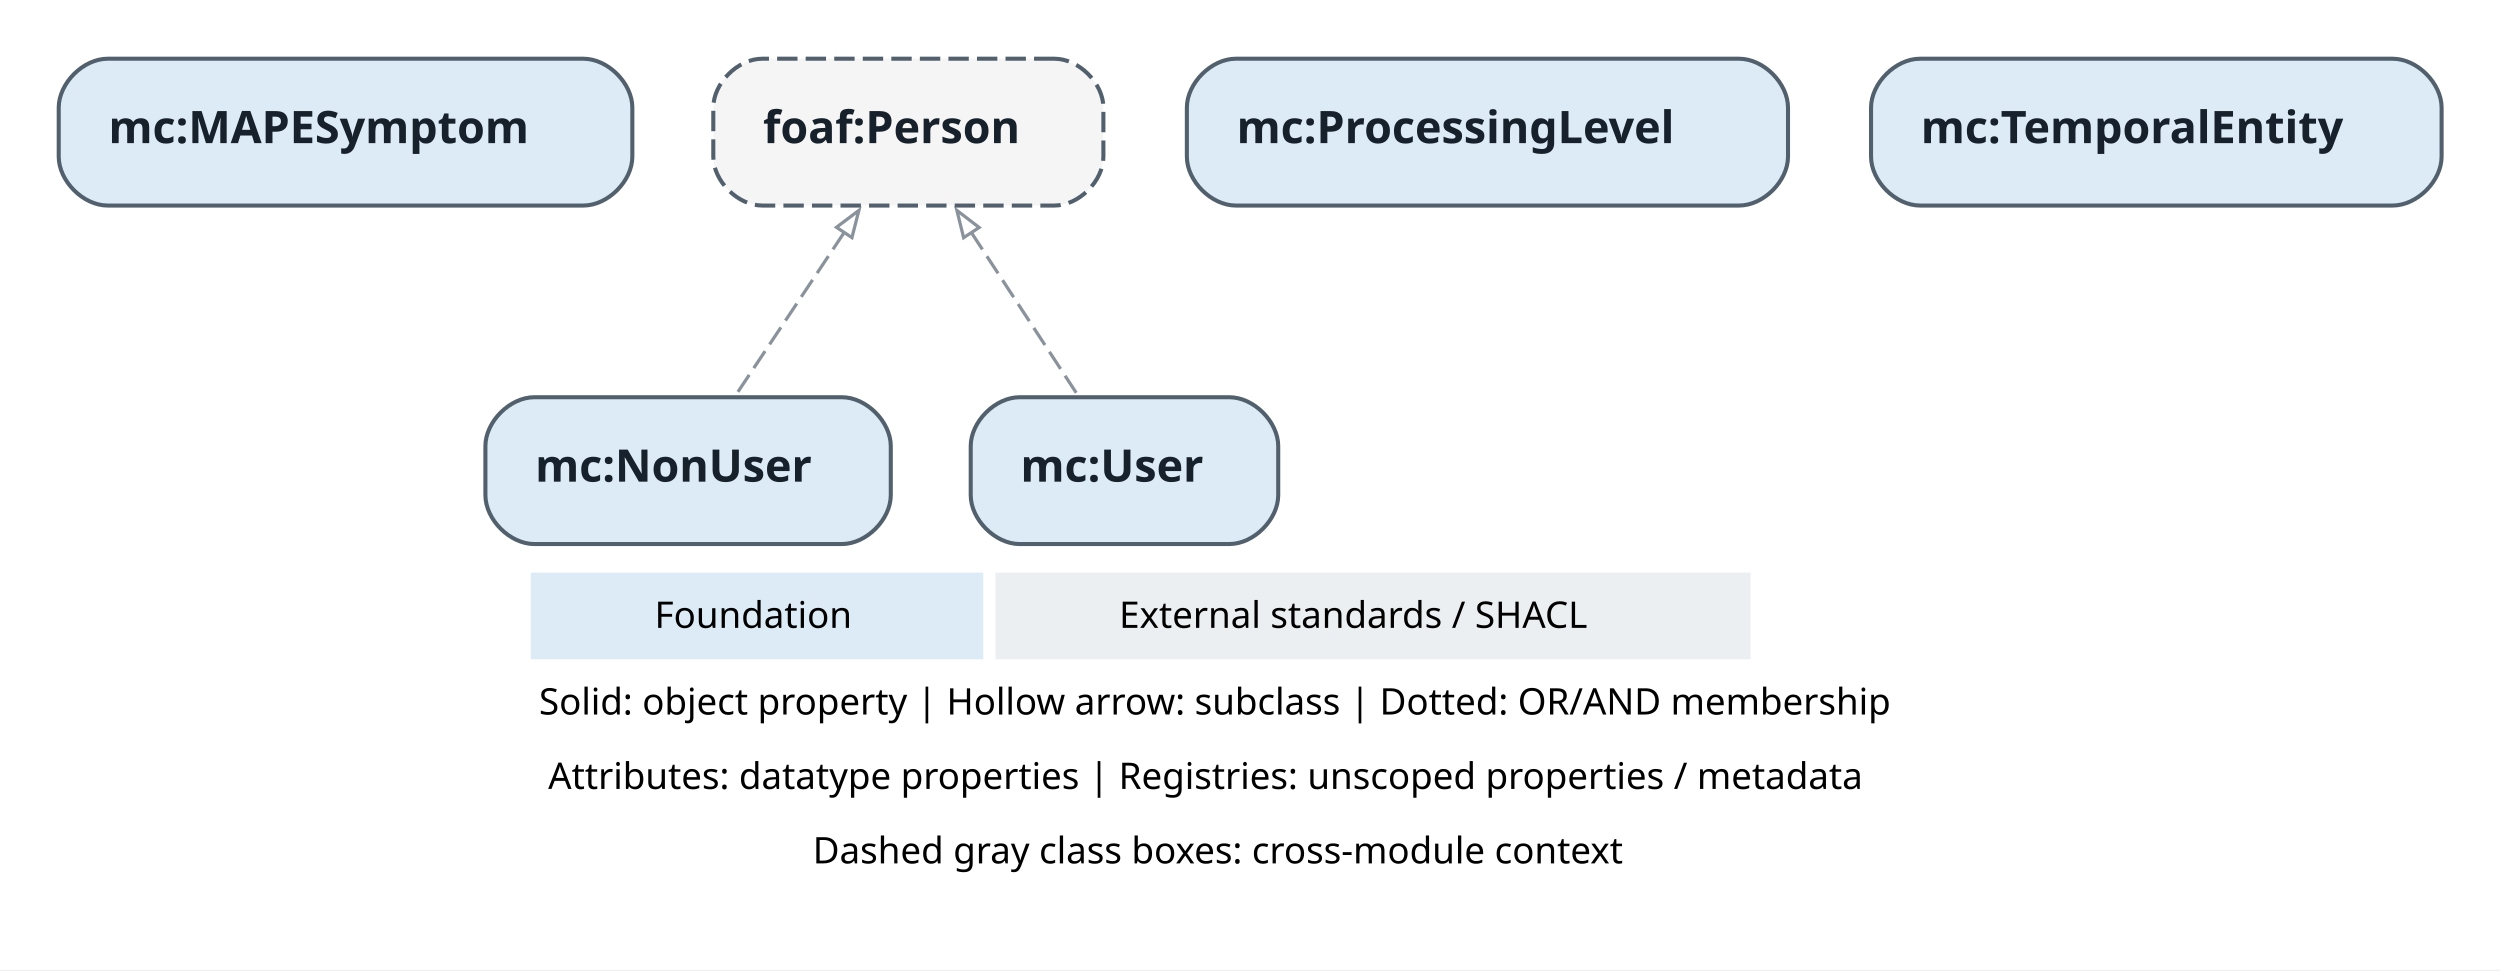
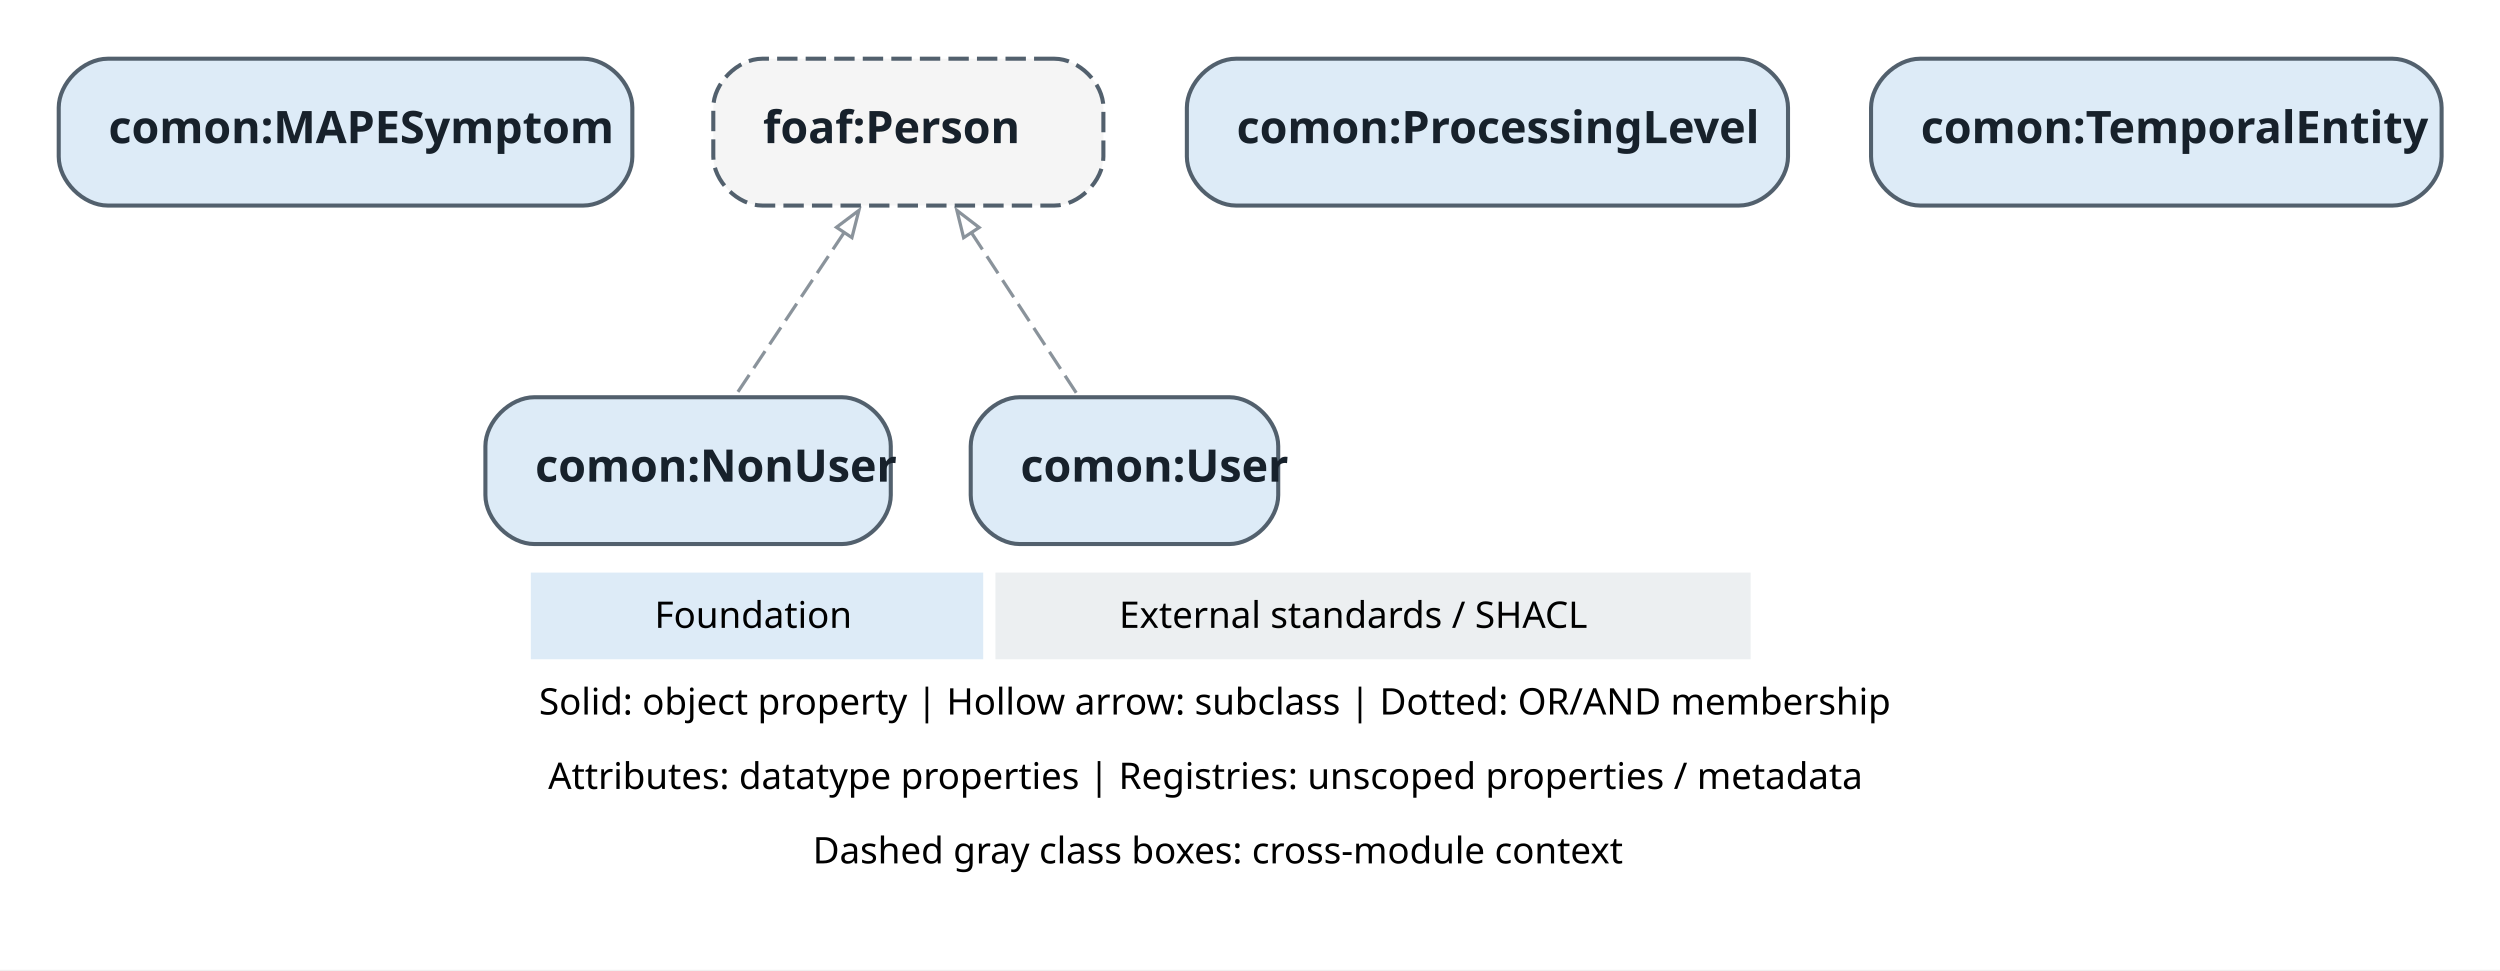
<svg xmlns="http://www.w3.org/2000/svg" xmlns:xlink="http://www.w3.org/1999/xlink" width="613pt" height="238pt" viewBox="0.00 0.00 613.00 238.00">
  <g id="graph0" class="graph" transform="scale(1 1) rotate(0) translate(14.4 223.4)">
    <polygon fill="white" stroke="none" points="-14.4,14.4 -14.4,-223.4 598.68,-223.4 598.68,14.4 -14.4,14.4" />
    <polygon fill="#ddebf7" stroke="none" points="115.76,-61.75 115.76,-83 226.68,-83 226.68,-61.75 115.76,-61.75" />
    <text xml:space="preserve" text-anchor="start" x="146.1" y="-69.45" font-family="sans-Serif" font-size="9.00">Foundation</text>
    <polygon fill="#eceff1" stroke="none" points="229.68,-61.75 229.68,-83 414.85,-83 414.85,-61.75 229.68,-61.75" />
    <text xml:space="preserve" text-anchor="start" x="260.01" y="-69.45" font-family="sans-Serif" font-size="9.00">External standards / SHACL</text>
    <text xml:space="preserve" text-anchor="start" x="117.76" y="-48.2" font-family="sans-Serif" font-size="9.00">Solid: object property | Hollow arrow: subclass | Dotted: OR/AND membership</text>
    <text xml:space="preserve" text-anchor="start" x="120.01" y="-29.95" font-family="sans-Serif" font-size="9.00">Attributes: datatype properties | Registries: unscoped properties / metadata</text>
    <text xml:space="preserve" text-anchor="start" x="184.89" y="-11.7" font-family="sans-Serif" font-size="9.00">Dashed gray class boxes: cross-module context</text>
    <g id="edge1" class="edge">
      <path fill="none" stroke="#8a939b" stroke-width="0.8" stroke-dasharray="5,2" d="M192.61,-166.42C184.08,-153.64 173.74,-138.12 165.95,-126.43" />
      <polygon fill="none" stroke="#8a939b" stroke-width="0.8" points="190.7,-167.67 196.2,-171.81 194.49,-165.14 190.7,-167.67" />
    </g>
    <g id="edge2" class="edge">
      <path fill="none" stroke="#8a939b" stroke-width="0.8" stroke-dasharray="5,2" d="M223.75,-166.42C232.12,-153.64 242.27,-138.12 249.92,-126.43" />
      <polygon fill="none" stroke="#8a939b" stroke-width="0.8" points="221.88,-165.12 220.23,-171.81 225.69,-167.62 221.88,-165.12" />
    </g>
    <g id="node1" class="node">
      <g id="a_node1">
        <a xlink:title="http://example.org/monitoringcontinuum#MAPESymptom">
          <path fill="#ddebf7" stroke="#52606d" d="M128.65,-209C128.65,-209 12,-209 12,-209 6,-209 0,-203 0,-197 0,-197 0,-185 0,-185 0,-179 6,-173 12,-173 12,-173 128.65,-173 128.65,-173 134.65,-173 140.65,-179 140.65,-185 140.65,-185 140.65,-197 140.65,-197 140.65,-203 134.65,-209 128.65,-209" />
          <polygon fill="#ddebf7" stroke="none" points="7.2,-179.25 7.2,-202.75 133.45,-202.75 133.45,-179.25 7.2,-179.25" />
-           <text xml:space="preserve" text-anchor="start" x="12.2" y="-188.3" font-family="sans-Serif" font-weight="bold" font-size="11.00" fill="#17212b">mc:MAPESymptom</text>
+           <text xml:space="preserve" text-anchor="start" x="12.2" y="-188.3" font-family="sans-Serif" font-weight="bold" font-size="11.00" fill="#17212b">comon:MAPESymptom</text>
        </a>
      </g>
    </g>
    <g id="node2" class="node">
      <g id="a_node2">
        <a xlink:title="http://example.org/monitoringcontinuum#NonUser">
          <path fill="#ddebf7" stroke="#52606d" d="M192.02,-126C192.02,-126 116.62,-126 116.62,-126 110.62,-126 104.62,-120 104.62,-114 104.62,-114 104.62,-102 104.62,-102 104.62,-96 110.62,-90 116.62,-90 116.62,-90 192.02,-90 192.02,-90 198.02,-90 204.02,-96 204.02,-102 204.02,-102 204.02,-114 204.02,-114 204.02,-120 198.02,-126 192.02,-126" />
          <polygon fill="#ddebf7" stroke="none" points="111.82,-96.25 111.82,-119.75 196.82,-119.75 196.82,-96.25 111.82,-96.25" />
-           <text xml:space="preserve" text-anchor="start" x="116.82" y="-105.3" font-family="sans-Serif" font-weight="bold" font-size="11.00" fill="#17212b">mc:NonUser</text>
+           <text xml:space="preserve" text-anchor="start" x="116.82" y="-105.3" font-family="sans-Serif" font-weight="bold" font-size="11.00" fill="#17212b">comon:NonUser</text>
        </a>
      </g>
    </g>
    <g id="node3" class="node">
      <g id="a_node3">
        <a xlink:title="http://example.org/monitoringcontinuum#ProcessingLevel">
          <path fill="#ddebf7" stroke="#52606d" d="M412.02,-209C412.02,-209 288.62,-209 288.62,-209 282.62,-209 276.62,-203 276.62,-197 276.62,-197 276.62,-185 276.62,-185 276.62,-179 282.62,-173 288.62,-173 288.62,-173 412.02,-173 412.02,-173 418.02,-173 424.02,-179 424.02,-185 424.02,-185 424.02,-197 424.02,-197 424.02,-203 418.02,-209 412.02,-209" />
          <polygon fill="#ddebf7" stroke="none" points="283.82,-179.25 283.82,-202.75 416.82,-202.75 416.82,-179.25 283.82,-179.25" />
-           <text xml:space="preserve" text-anchor="start" x="288.82" y="-188.3" font-family="sans-Serif" font-weight="bold" font-size="11.00" fill="#17212b">mc:ProcessingLevel</text>
+           <text xml:space="preserve" text-anchor="start" x="288.82" y="-188.3" font-family="sans-Serif" font-weight="bold" font-size="11.00" fill="#17212b">comon:ProcessingLevel</text>
        </a>
      </g>
    </g>
    <g id="node4" class="node">
      <g id="a_node4">
        <a xlink:title="http://example.org/monitoringcontinuum#TemporalEntity">
          <path fill="#ddebf7" stroke="#52606d" d="M572.28,-209C572.28,-209 456.38,-209 456.38,-209 450.38,-209 444.38,-203 444.38,-197 444.38,-197 444.38,-185 444.38,-185 444.38,-179 450.38,-173 456.38,-173 456.38,-173 572.28,-173 572.28,-173 578.28,-173 584.28,-179 584.28,-185 584.28,-185 584.28,-197 584.28,-197 584.28,-203 578.28,-209 572.28,-209" />
          <polygon fill="#ddebf7" stroke="none" points="451.58,-179.25 451.58,-202.75 577.08,-202.75 577.08,-179.25 451.58,-179.25" />
-           <text xml:space="preserve" text-anchor="start" x="456.58" y="-188.3" font-family="sans-Serif" font-weight="bold" font-size="11.00" fill="#17212b">mc:TemporalEntity</text>
+           <text xml:space="preserve" text-anchor="start" x="456.58" y="-188.3" font-family="sans-Serif" font-weight="bold" font-size="11.00" fill="#17212b">comon:TemporalEntity</text>
        </a>
      </g>
    </g>
    <g id="node5" class="node">
      <g id="a_node5">
        <a xlink:title="http://example.org/monitoringcontinuum#User">
          <path fill="#ddebf7" stroke="#52606d" d="M287.02,-126C287.02,-126 235.62,-126 235.62,-126 229.62,-126 223.62,-120 223.62,-114 223.62,-114 223.62,-102 223.62,-102 223.62,-96 229.62,-90 235.62,-90 235.62,-90 287.02,-90 287.02,-90 293.02,-90 299.02,-96 299.02,-102 299.02,-102 299.02,-114 299.02,-114 299.02,-120 293.02,-126 287.02,-126" />
          <polygon fill="#ddebf7" stroke="none" points="230.82,-96.25 230.82,-119.75 291.82,-119.75 291.82,-96.25 230.82,-96.25" />
-           <text xml:space="preserve" text-anchor="start" x="235.82" y="-105.3" font-family="sans-Serif" font-weight="bold" font-size="11.00" fill="#17212b">mc:User</text>
+           <text xml:space="preserve" text-anchor="start" x="235.82" y="-105.3" font-family="sans-Serif" font-weight="bold" font-size="11.00" fill="#17212b">comon:User</text>
        </a>
      </g>
    </g>
    <g id="node6" class="node">
      <g id="a_node6">
        <a xlink:title="http://xmlns.com/foaf/0.1/Person">
          <path fill="#f5f5f5" stroke="#52606d" stroke-dasharray="5,2" d="M244.15,-209C244.15,-209 172.5,-209 172.5,-209 166.5,-209 160.5,-203 160.5,-197 160.5,-197 160.5,-185 160.5,-185 160.5,-179 166.5,-173 172.5,-173 172.5,-173 244.15,-173 244.15,-173 250.15,-173 256.15,-179 256.15,-185 256.15,-185 256.15,-197 256.15,-197 256.15,-203 250.15,-209 244.15,-209" />
          <polygon fill="#f5f5f5" stroke="none" points="167.7,-179.25 167.7,-202.75 248.95,-202.75 248.95,-179.25 167.7,-179.25" />
          <text xml:space="preserve" text-anchor="start" x="172.7" y="-188.3" font-family="sans-Serif" font-weight="bold" font-size="11.00" fill="#17212b">foaf:Person</text>
        </a>
      </g>
    </g>
  </g>
</svg>
